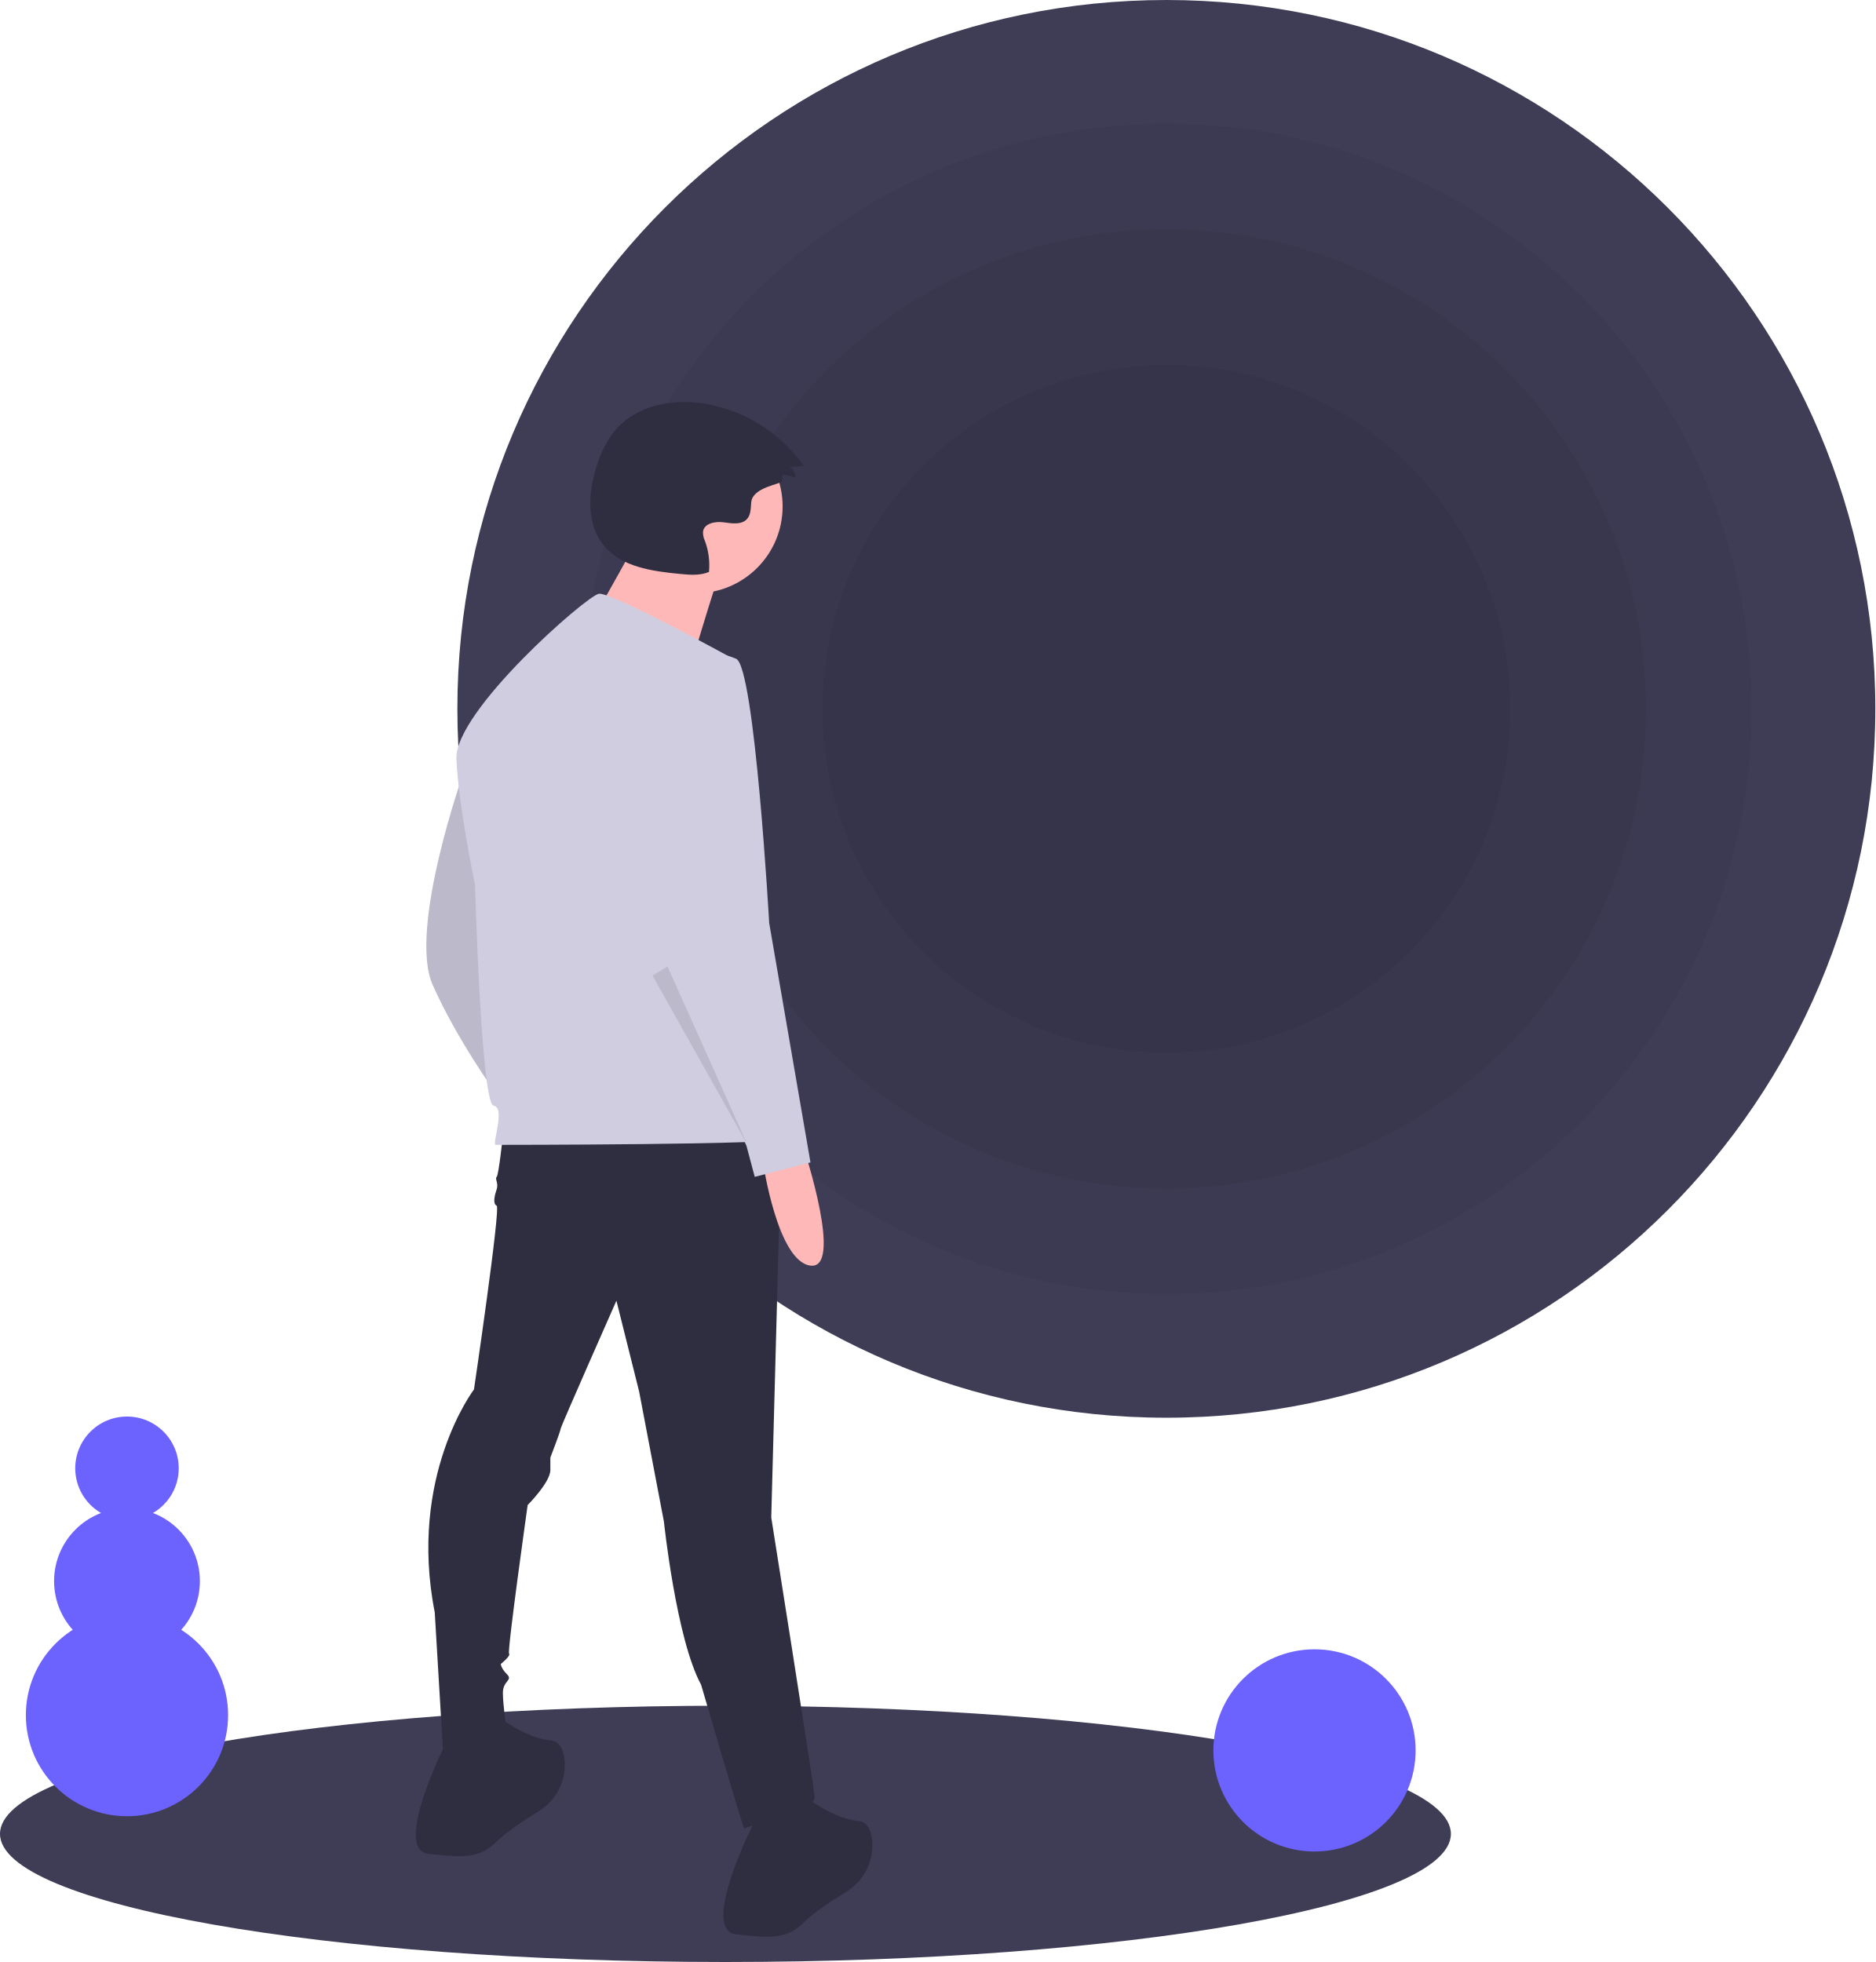
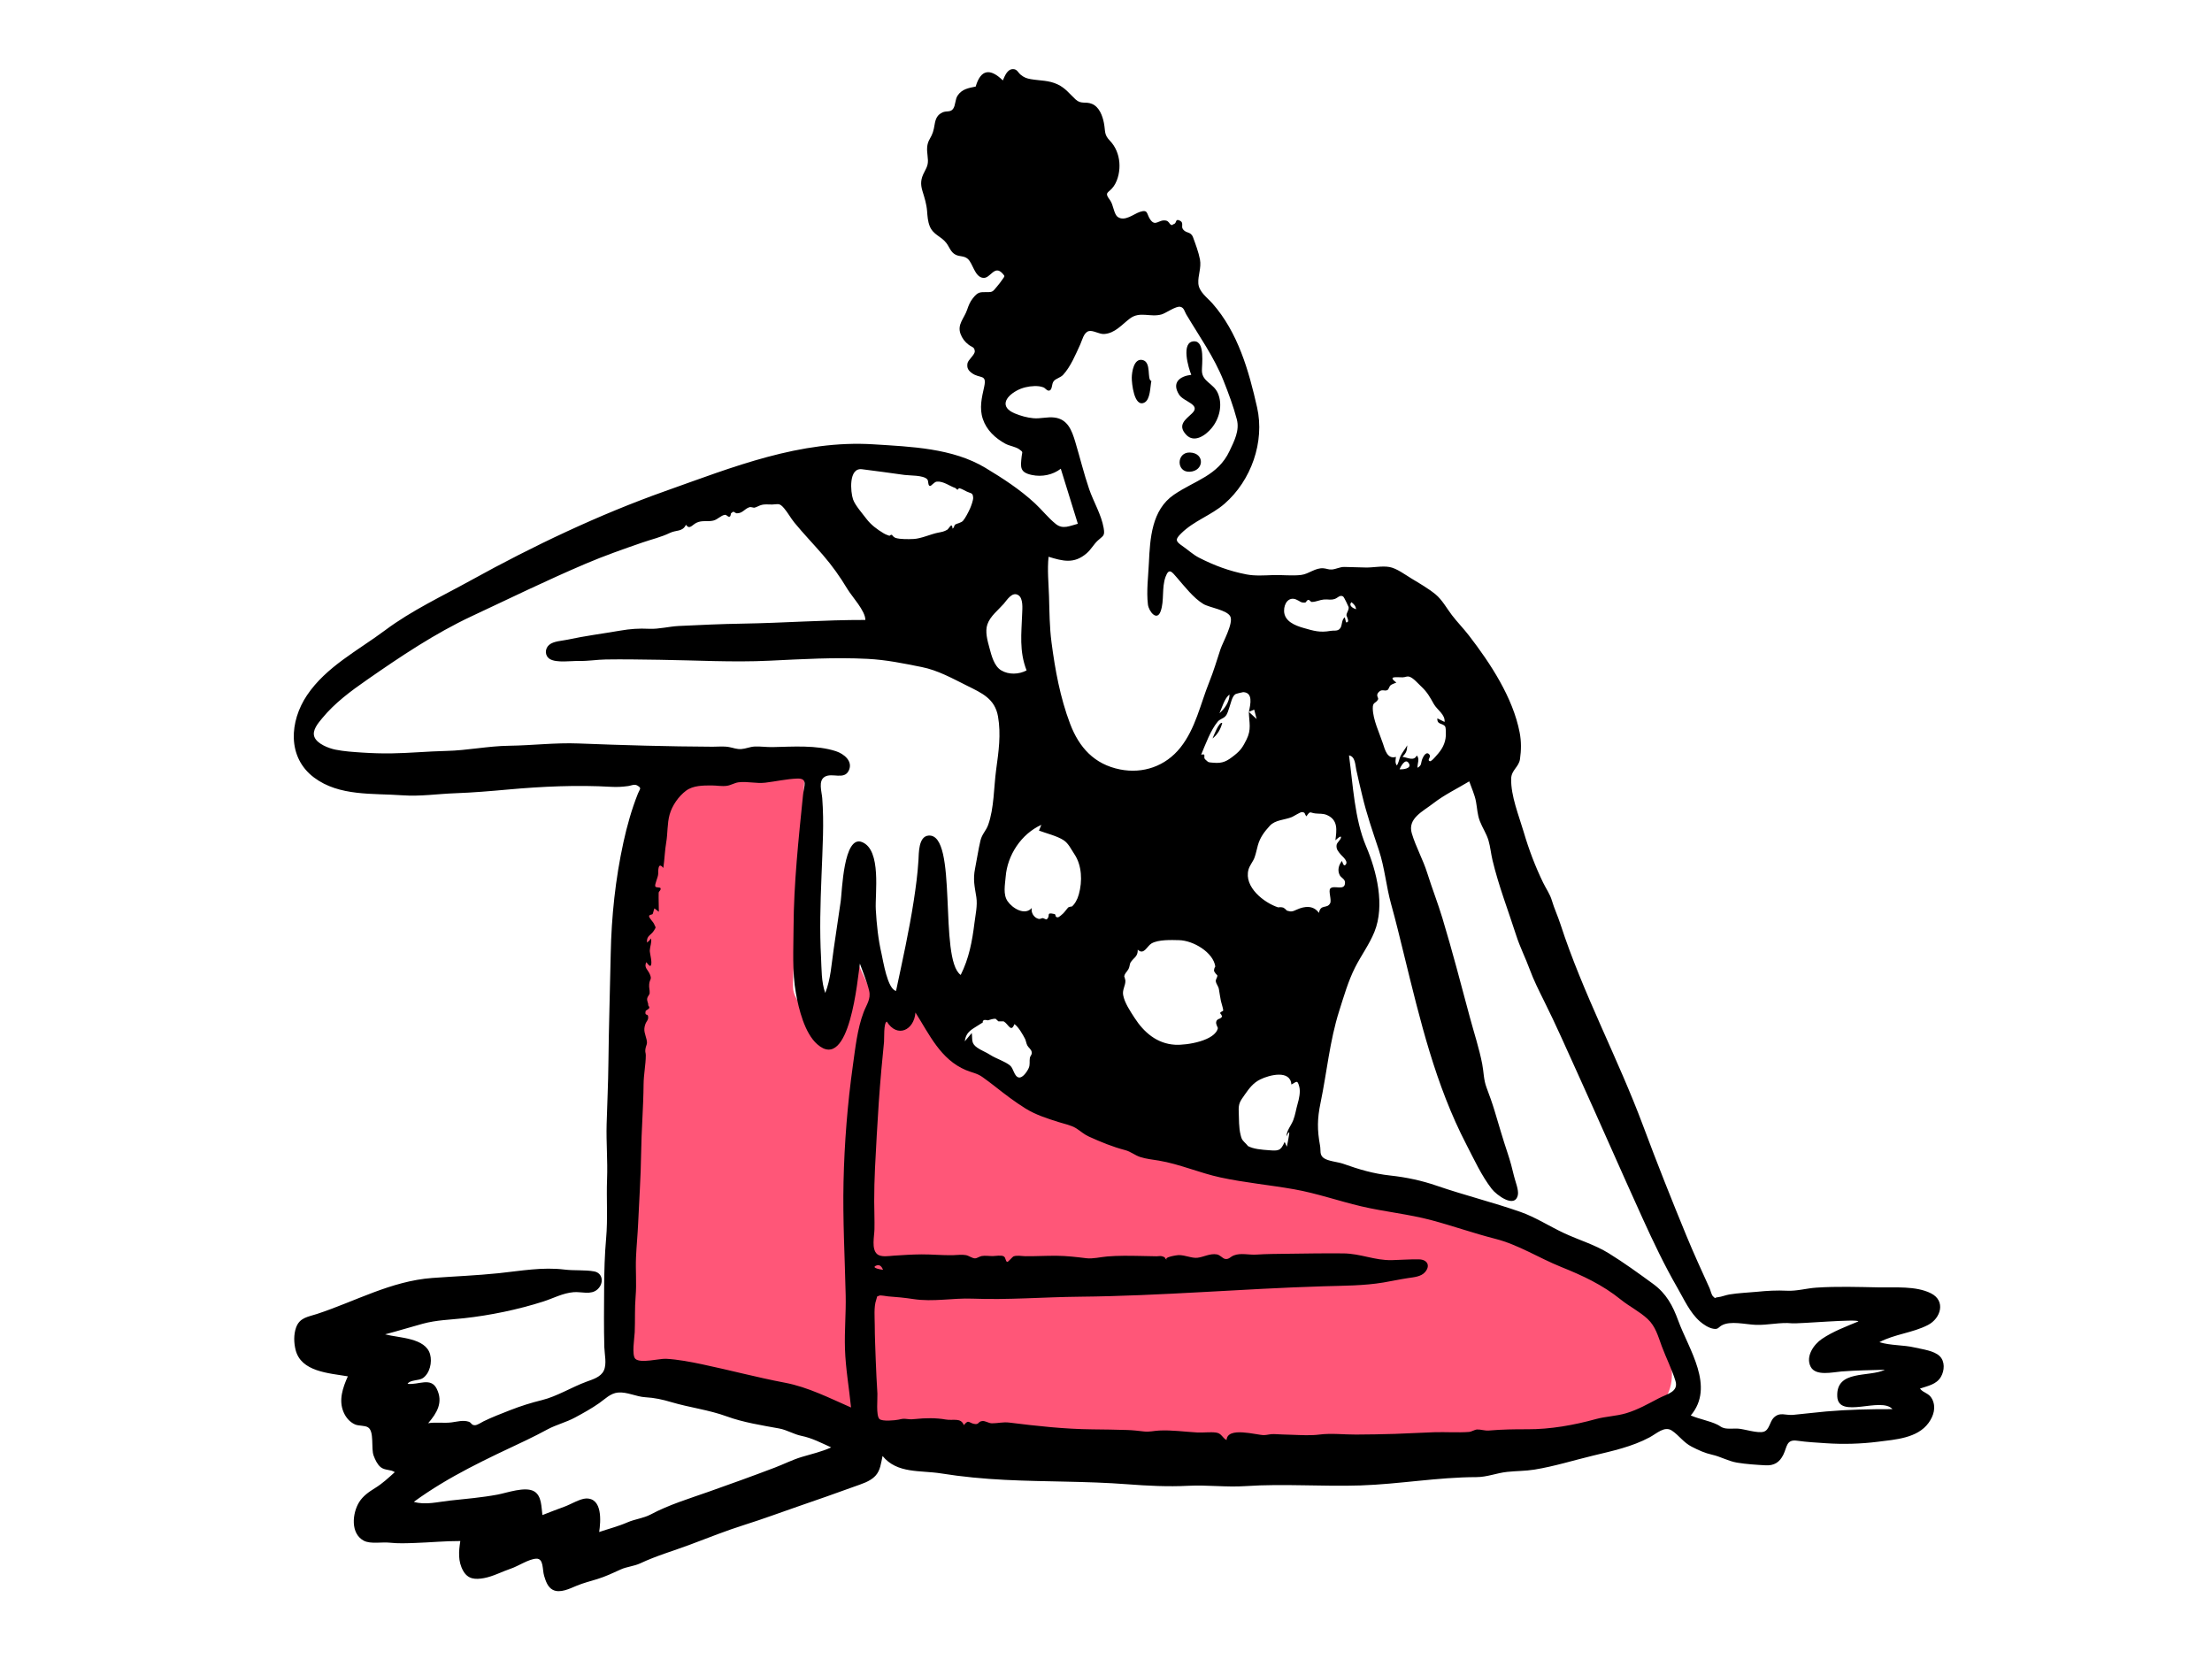
- <svg xmlns="http://www.w3.org/2000/svg" data-name="Layer 1" width="797.5" height="834.5" viewBox="0 0 797.5 834.5">
-   <ellipse cx="308.5" cy="780" rx="308.5" ry="54.5" fill="#3f3d56" />
-   <circle cx="496" cy="301.5" r="301.5" fill="#3f3d56" />
-   <circle cx="496" cy="301.5" r="248.898" opacity="0.05" />
-   <circle cx="496" cy="301.5" r="203.994" opacity="0.05" />
-   <circle cx="496" cy="301.5" r="146.26" opacity="0.05" />
-   <path d="M398.42,361.232s-23.704,66.722-13.169,90.426,27.216,46.53,27.216,46.53S406.322,365.622,398.42,361.232Z" transform="translate(-201.25 -32.75)" fill="#d0cde1" />
-   <path d="M398.42,361.232s-23.704,66.722-13.169,90.426,27.216,46.53,27.216,46.53S406.322,365.622,398.42,361.232Z" transform="translate(-201.25 -32.75)" opacity="0.1" />
-   <path d="M415.101,515.747s-1.756,16.681-2.634,17.558.878,2.634,0,5.268-1.756,6.145,0,7.023-9.657,78.135-9.657,78.135-28.094,36.873-16.681,94.816l3.512,58.821s27.216,1.756,27.216-7.901c0,0-1.756-11.413-1.756-16.681s4.39-5.268,1.756-7.901-2.634-4.39-2.634-4.39,4.39-3.512,3.512-4.39,7.901-63.211,7.901-63.211,9.657-9.657,9.657-14.925v-5.268s4.39-11.413,4.39-12.291,23.704-54.431,23.704-54.431l9.657,38.629,10.535,55.309s5.268,50.042,15.803,69.356c0,0,18.436,63.211,18.436,61.455s30.727-6.145,29.849-14.047-18.436-118.52-18.436-118.52L533.621,513.991Z" transform="translate(-201.25 -32.75)" fill="#2f2e41" />
-   <path d="M391.397,772.978s-23.704,46.53-7.901,48.286,21.948,1.756,28.971-5.268c3.84-3.84,11.615-8.991,17.876-12.873a23.117,23.117,0,0,0,10.969-21.982c-.463-4.295-2.068-7.834-6.019-8.164-10.535-.878-22.826-10.535-22.826-10.535Z" transform="translate(-201.25 -32.75)" fill="#2f2e41" />
-   <path d="M522.208,807.217s-23.704,46.53-7.901,48.286,21.948,1.756,28.971-5.268c3.84-3.84,11.615-8.991,17.876-12.873a23.117,23.117,0,0,0,10.969-21.982c-.463-4.295-2.068-7.834-6.019-8.164-10.535-.878-22.826-10.535-22.826-10.535Z" transform="translate(-201.25 -32.75)" fill="#2f2e41" />
-   <circle cx="295.905" cy="215.433" r="36.905" fill="#ffb8b8" />
-   <path d="M473.43,260.308S447.07,308.812,444.961,308.812,492.41,324.628,492.41,324.628s13.707-46.394,15.816-50.612Z" transform="translate(-201.25 -32.75)" fill="#ffb8b8" />
-   <path d="M513.867,313.385s-52.675-28.971-57.943-28.094-61.455,50.042-60.577,70.234,7.901,53.553,7.901,53.553,2.634,93.06,7.901,93.938-.878,16.681.878,16.681,122.909,0,123.787-2.634S513.867,313.385,513.867,313.385Z" transform="translate(-201.25 -32.75)" fill="#d0cde1" />
-   <path d="M543.278,521.892s16.681,50.92,2.634,49.164-20.192-43.896-20.192-43.896Z" transform="translate(-201.25 -32.75)" fill="#ffb8b8" />
-   <path d="M498.504,310.313s-32.483,7.023-27.216,50.92,14.925,87.792,14.925,87.792l32.483,71.112,3.512,13.169,23.704-6.145L528.353,425.321s-6.145-108.863-14.047-112.374A34,34,0,0,0,498.504,310.313Z" transform="translate(-201.25 -32.75)" fill="#d0cde1" />
-   <polygon points="277.5 414.958 317.885 486.947 283.86 411.09 277.5 414.958" opacity="0.1" />
-   <path d="M533.896,237.316l.122-2.82,5.61,1.396a6.27,6.27,0,0,0-2.514-4.615l5.976-.334a64.477,64.477,0,0,0-43.124-26.651c-12.926-1.873-27.318.838-36.182,10.43-4.299,4.653-7.001,10.57-8.922,16.607-3.539,11.118-4.26,24.372,3.12,33.409,7.501,9.185,20.602,10.984,32.406,12.121,4.153.4,8.506.772,12.355-.839a29.721,29.721,0,0,0-1.654-13.037,8.687,8.687,0,0,1-.879-4.152c.525-3.512,5.209-4.396,8.728-3.922s7.75,1.2,10.062-1.494c1.593-1.856,1.499-4.559,1.71-6.996C521.282,239.785,533.836,238.707,533.896,237.316Z" transform="translate(-201.25 -32.75)" fill="#2f2e41" />
-   <circle cx="559" cy="744.5" r="43" fill="#6c63ff" />
-   <circle cx="54" cy="729.5" r="43" fill="#6c63ff" />
-   <circle cx="54" cy="672.5" r="31" fill="#6c63ff" />
-   <circle cx="54" cy="624.5" r="22" fill="#6c63ff" />
+ <svg xmlns="http://www.w3.org/2000/svg" width="1024px" height="768px" viewBox="0 0 1024 768" version="1.1">
+   <g id="Character/sitting" stroke="none" stroke-width="1" fill="none" fill-rule="evenodd">
+     <path d="M281.53,633.818 C281.649,593.193 282.43,552.554 283.801,511.952 C284.819,481.861 286.123,451.747 288.646,421.738 C289.645,409.851 290.807,397.952 292.636,386.159 C293.769,378.858 294.81,370.902 297.891,364.103 C298.9,361.878 299.874,360.432 302.02,359.293 C309.956,355.082 320.829,354.462 329.578,353.574 C343.922,352.116 358.441,351.697 372.855,351.993 C372.01,367.498 371.166,383.002 370.322,398.505 C369.672,410.445 369.021,422.387 368.371,434.327 C367.961,441.863 366.971,449.615 367.127,457.163 C367.254,463.313 374.486,469.199 378.162,474 C382.671,460.207 387.18,446.414 391.69,432.622 C394.074,438.777 396.622,444.88 399.394,450.87 C401.223,454.822 403.085,458.889 405.51,462.521 C407.726,465.839 408.375,466.307 412.226,465.74 C416.862,465.06 420.382,463.685 423.122,467.13 C425.551,470.185 427.813,473.301 430.449,476.202 C459.556,508.214 504.41,528.096 545.971,537.09 C570.45,542.385 595.144,546.687 619.613,552.087 C656.973,560.333 695.347,568.465 731.03,582.559 C736.622,584.769 742.275,587.141 747.377,590.356 C753.003,593.899 757.021,599.26 760.914,604.567 C770.426,617.538 781.577,638.811 766.906,652.347 C755.659,662.726 738.086,663.768 723.475,664.936 C708.372,666.144 693.216,666.732 678.075,667.225 C636.835,668.564 595.556,668.855 554.297,668.894 C516.6,668.923 478.897,668.71 441.207,667.989 C424.108,667.662 407.631,668.058 391.086,663.67 C357.224,654.692 323.459,645.343 289.68,636.059 C286.964,635.313 284.247,634.567 281.53,633.818" id="Accent" fill="#FF5678" />
+     <g id="Ink" transform="translate(135.9999, 31.99952)" fill="#000000">
+       <path d="M489.631,246.773 C488.049,248.417 490.613,249.683 491.767,250.042 C491.581,248.456 490.816,247.739 489.631,246.773 L489.631,246.773 Z M272.801,555.823 C272.191,554.385 271.281,553.202 269.618,553.881 C266.868,555.002 272.431,555.808 272.801,555.823 L272.801,555.823 Z M511.891,324.111 C513.028,324.252 517.677,323.961 516.24,321.431 C514.574,318.499 512.284,323.203 511.891,324.111 L511.891,324.111 Z M428.524,298.172 C430.968,296.077 433.158,292.874 433.184,289.546 C430.88,291.075 429.649,295.807 428.524,298.172 L428.524,298.172 Z M487.131,256.108 C489.167,256.211 487.304,253.345 487.324,252.774 C487.366,251.549 488.512,250.497 488.326,249.044 C488.319,248.985 486.267,244.391 485.726,244.099 C484.203,243.279 483.318,244.782 481.951,245.247 C479.927,245.936 478.939,245.328 476.766,245.54 C474.851,245.727 473.238,246.659 471.236,246.658 C470.761,246.658 470.235,245.65 469.689,245.706 C468.838,245.793 468.757,246.878 468.155,246.932 C466.04,247.12 465.917,246.28 463.944,245.491 C460.665,244.179 458.364,247.231 458.438,250.838 C458.535,255.616 463.519,257.569 467.338,258.667 C472.263,260.082 474.999,260.935 480.003,260.044 C481.45,259.785 482.92,260.246 484.062,259.248 C485.597,257.906 484.783,255.075 486.535,253.767 C486.734,254.547 486.932,255.328 487.131,256.108 L487.131,256.108 Z M313.862,446.209 C314.271,449.331 313.413,450.939 316.442,453.031 C318.23,454.267 320.478,455.08 322.372,456.318 C325.115,458.111 329.226,459.263 331.659,461.325 C333.204,462.634 333.479,466.34 335.621,466.789 C337.444,467.17 339.617,463.876 340.242,462.393 C340.934,460.75 340.472,459.397 340.753,457.756 C340.942,456.655 341.766,456.426 341.621,455.132 C341.47,453.775 340.154,453.058 339.582,451.981 C339.07,451.016 338.915,449.647 338.514,448.885 C337.567,447.092 335.466,443.283 333.593,442.096 C332.015,446.238 330.819,442.041 328.631,440.825 C327.815,440.803 326.998,440.795 326.182,440.804 C325.759,440.401 325.328,440.006 324.891,439.62 C323.882,439.526 322.22,440.065 321.31,440.346 C320.81,440.232 320.303,440.165 319.789,440.146 C319.107,440.345 318.836,440.725 318.98,441.285 C319.277,441.149 317.629,442.149 317.472,442.256 C314.219,444.466 311.235,445.348 310.632,450.049 C311.709,448.77 312.786,447.489 313.862,446.209 L313.862,446.209 Z M339.232,278.355 C335.754,269.341 336.858,261.399 337.194,251.964 C337.273,249.749 337.745,244.997 335.43,243.527 C332.541,241.694 330.137,245.84 328.628,247.556 C326.038,250.501 322.423,253.205 321.096,257.027 C319.924,260.399 321.133,264.536 322.027,267.877 C322.991,271.477 324.183,276.317 327.46,278.311 C330.96,280.44 335.705,280.231 339.232,278.355 L339.232,278.355 Z M461.836,470.061 C461.335,463.152 451.726,465.573 447.405,467.703 C444.174,469.296 442.366,471.725 440.331,474.613 C438.021,477.892 437.264,478.808 437.448,482.706 C437.617,486.262 437.419,489.839 438.31,493.377 C438.762,495.173 438.863,495.49 440.055,496.727 C440.052,496.724 442.119,498.783 441.544,498.454 C444.21,499.976 448.186,500.231 451.318,500.467 C455.795,500.803 456.872,500.864 458.689,496.609 C459.038,497.35 459.388,498.09 459.736,498.831 C459.848,498.307 461.092,492.092 460.805,492.153 C460.303,492.261 459.764,493.707 459.518,494.075 C459.674,491.212 461.712,489.072 462.699,486.519 C463.608,484.172 463.981,481.514 464.682,479.086 C465.36,476.736 466.119,473.467 465.463,471.028 C464.591,467.789 464.316,468.711 461.836,470.061 L461.836,470.061 Z M519.85,317.765 C521.411,319.236 520.02,321.615 520.223,323.437 C522.345,322.136 521.609,321.439 522.431,319.322 C522.96,317.959 524.52,315.351 525.882,317.585 C526.455,318.524 524.561,319.814 525.843,320.366 C526.597,320.69 528.603,318.166 528.97,317.769 C531.499,315.031 533.117,312.232 533.326,308.498 C533.384,307.476 533.369,304.926 533.006,304.339 C531.955,302.645 529.159,303.647 529.399,300.55 C530.512,301.104 531.625,301.657 532.738,302.211 C533.084,298.728 529.325,296.667 527.754,293.903 C525.964,290.754 524.802,288.463 521.886,285.754 C520.54,284.503 518.35,281.926 516.602,281.324 C515.243,280.856 514.692,281.547 513.321,281.56 C510.455,281.587 506.147,280.812 510.414,283.992 C509.547,284.399 508.408,284.652 507.669,285.293 C507.121,285.768 506.916,287.125 506.274,287.45 C504.888,288.15 503.851,286.784 502.286,288.339 C500.639,289.978 502.325,291.011 501.958,291.733 C500.903,293.81 499.451,292.777 499.498,295.943 C499.575,301.163 502.581,307.342 504.199,312.22 C505.15,315.087 506.213,319.57 510.224,318.395 C510.072,319.775 509.723,321.113 510.619,322.344 C511.456,321.359 511.756,319.197 512.32,318.04 C513.152,316.336 514.506,314.69 515.462,313.033 C515.322,315.652 515.038,316.38 513.258,318.363 C515.6,318.65 518.485,320.527 519.85,317.765 L519.85,317.765 Z M348.491,393.627 C350.639,392 347.818,390.185 352.056,391.108 C353.137,391.344 352.051,392.608 353.683,392.654 C354.299,392.671 355.81,391.155 356.237,390.799 C356.628,390.473 358.384,388.106 358.666,387.953 C358.194,388.207 360.798,387.198 359.985,387.853 C361.536,386.604 362.717,384.55 363.414,382.053 C365.124,375.932 364.88,368.618 361.335,363.36 C359.849,361.156 358.663,358.466 356.424,356.987 C353.387,354.981 348.367,353.788 344.975,352.514 L346.073,349.843 C336.761,354.052 330.339,363.877 329.555,373.859 C329.273,377.45 328.25,382.01 330.437,385.193 C332.719,388.516 338.474,392.009 341.652,388.318 C341.169,390.375 342.586,392.835 344.76,393.363 C345.582,393.563 346.358,392.966 346.722,393.019 C347.185,393.085 348.162,393.693 348.491,393.627 L348.491,393.627 Z M263.011,185.217 C256.754,184.472 257.724,195.774 258.898,199.168 C259.844,201.906 263.235,205.716 265.029,208.101 C267.167,210.942 270.019,213.063 273.052,214.876 C274.092,215.497 274.853,215.696 275.75,216.043 C276.069,215.726 276.45,215.561 276.895,215.547 C277.286,216.199 277.84,216.687 278.556,217.01 C280.831,217.718 284.596,217.61 286.857,217.515 C290.501,217.361 294.756,215.264 298.381,214.565 C300.075,214.238 301.018,214.106 302.516,213.226 C303.271,212.783 304.749,209.368 304.96,212.722 C305.894,212.147 305.599,211.201 306.282,210.78 C306.934,210.378 309.019,209.991 309.796,209.106 C310.88,207.872 312.321,205.057 313.075,203.371 C313.56,202.289 314.588,199.501 314.507,198.375 C314.335,195.99 313.566,196.539 311.528,195.551 C310.166,194.891 309.382,194.338 308.021,193.973 C307.863,193.931 307.485,194.744 307.218,194.674 C306.751,194.553 306.563,194.015 306.236,193.91 C303.75,193.104 300.816,190.715 297.742,190.946 C296.415,191.046 295.172,193.068 294.49,192.965 C293.442,192.806 293.965,190.654 293.234,189.874 C291.369,187.888 285.147,188.209 282.731,187.865 C276.164,186.929 269.59,186.056 263.011,185.217 L263.011,185.217 Z M482.19,357.004 C482.789,352.315 483.527,347.658 478.385,345.35 C476.455,344.484 474.849,344.797 472.87,344.562 C470.299,344.256 470.673,343.149 468.765,345.908 C467.71,344.553 468.411,344.113 466.684,343.952 C465.971,343.886 462.86,345.91 462.051,346.241 C458.676,347.622 454.378,347.494 451.832,350.279 C449.358,352.986 447.357,355.588 446.314,359.281 C445.788,361.141 445.442,363.068 444.792,364.894 C444.089,366.869 442.508,368.571 441.967,370.546 C439.764,378.586 449.129,385.924 455.707,388.057 C456.554,387.883 457.385,387.938 458.2,388.22 C458.774,388.599 459.288,389.046 459.744,389.561 C461.814,390.21 462.306,389.996 464.412,389.046 C467.884,387.481 471.94,386.948 474.568,390.61 C475.379,386.348 478.338,388.884 479.761,386.139 C480.547,384.625 478.83,380.431 479.825,379.34 C481.514,377.487 486.782,380.782 486.646,376.454 C486.596,374.877 484.804,374.355 484.183,373.109 C483.068,370.872 483.687,368.504 485.237,366.538 C485.382,366.877 485.943,369.106 486.686,368.516 C488.656,366.949 485.417,364.481 484.71,363.626 C483.545,362.217 482.485,361.141 482.745,359.174 C482.906,357.954 484.863,356.685 484.793,355.499 C484.739,354.596 482.321,356.899 482.19,357.004 L482.19,357.004 Z M390.691,407.629 C390.824,410.916 388.724,411.345 387.341,413.606 C386.965,414.222 386.94,415.697 386.414,416.6 C385.432,418.293 384.749,418.398 384.434,420.047 C384.469,419.863 384.96,421.681 384.972,421.888 C385.107,424.208 383.494,426.063 383.938,428.614 C384.561,432.203 387.288,436.2 389.211,439.185 C393.558,445.933 399.635,451.164 407.96,451.641 C413.52,451.96 426.601,449.737 427.793,443.924 C427.479,443.25 427.213,442.556 426.996,441.842 C426.868,440.809 427.251,440.104 428.145,439.727 C428.831,439.546 429.368,439.165 429.755,438.582 C429.567,437.991 429.257,437.471 428.827,437.023 C428.981,436.245 430.292,436.207 430.271,435.705 C430.232,434.771 429.41,432.43 429.19,431.365 C428.808,429.525 428.599,427.773 428.264,425.921 C427.992,424.423 427.073,423.683 426.837,422.309 C426.675,421.372 427.627,420.522 427.546,419.528 C426.92,418.967 426.411,418.313 426.021,417.566 C425.977,416.79 426.168,416.07 426.594,415.407 C425.66,408.87 416.41,403.379 409.83,403.229 C406.295,403.148 400.259,402.894 397.08,404.741 C394.955,405.975 393.53,410.352 390.691,407.629 L390.691,407.629 Z M248.782,638.044 C244.135,635.949 239.973,633.717 234.996,632.7 C231.404,631.965 228.32,629.947 224.71,629.289 C216.713,627.831 208.076,626.486 200.406,623.682 C192.182,620.674 183.226,619.597 174.797,617.097 C170.647,615.866 167.025,615.059 162.733,614.821 C158.551,614.59 154.252,612.258 150.072,612.652 C146.578,612.982 144.086,615.666 141.352,617.579 C137.807,620.06 133.941,622.199 130.131,624.248 C126.088,626.423 121.584,627.513 117.594,629.634 C114.281,631.394 111.027,633.112 107.611,634.726 C89.462,643.302 71.937,651.313 55.57,663.245 C60.848,664.851 66.852,663.25 72.097,662.684 C79.552,661.878 86.98,661.273 94.361,659.892 C98.68,659.085 107.11,656.004 111.234,658.372 C114.858,660.452 114.58,665.792 115.1,669.364 C118.521,668.044 121.927,666.69 125.378,665.45 C128.092,664.475 132.496,661.794 135.262,661.7 C142.967,661.439 142.125,672.252 141.375,677.214 C145.877,675.685 150.158,674.618 154.522,672.724 C158.02,671.205 161.883,670.87 165.281,669.059 C173.724,664.559 183.092,661.739 192.132,658.545 C202.331,654.94 212.508,651.268 222.62,647.422 C226.776,645.841 230.875,643.754 235.127,642.472 C239.705,641.091 244.392,640.053 248.782,638.044 L248.782,638.044 Z M349.413,225.744 C348.767,231.826 349.433,237.959 349.619,244.048 C349.837,251.178 349.846,258.232 350.769,265.32 C352.435,278.107 354.78,290.897 359.358,302.996 C363.526,314.016 370.56,321.808 382.472,324.19 C393.174,326.329 403.604,322.66 410.415,314.109 C417.48,305.242 419.65,294.043 423.787,283.766 C425.81,278.741 427.308,273.688 428.995,268.546 C430.007,265.466 435.023,256.624 433.588,253.46 C432.187,250.371 423.92,249.315 421.058,247.598 C416.511,244.869 412.306,239.398 408.836,235.4 C406.511,232.721 405.153,230.74 403.585,234.99 C401.7,240.097 403.066,245.997 401.307,250.951 C399.576,255.822 395.798,251.017 395.41,247.842 C394.666,241.746 395.561,234.821 395.849,228.694 C396.386,217.276 397.135,204.07 407.431,197.03 C417.189,190.358 427.78,188.282 433.198,176.763 C435.37,172.145 437.923,167.307 436.566,162.14 C434.998,156.177 432.677,149.941 430.394,144.21 C426.008,133.204 419.139,123.621 413.134,113.516 C412.323,112.153 412.153,110.406 410.381,110.021 C408.377,109.585 403.699,112.994 401.756,113.544 C396.465,115.04 391.737,111.936 387.069,115.449 C383.323,118.269 380.147,122.327 375.093,122.622 C372.917,122.749 369.964,120.806 368.089,121.27 C365.7,121.861 365.009,125.426 364.088,127.429 C361.973,132.025 359.613,137.784 356.125,141.541 C354.941,142.816 352.849,143.21 351.838,144.397 C350.661,145.776 351.315,148.576 349.629,148.827 C348.652,148.972 347.872,147.647 347.05,147.331 C345.653,146.793 344.283,146.69 342.788,146.734 C340.022,146.815 337.152,147.483 334.721,148.807 C329.068,151.885 326.979,156.566 333.773,159.381 C336.496,160.51 339.453,161.35 342.399,161.612 C345.632,161.899 348.903,160.89 352.1,161.284 C358.265,162.043 360.161,167.199 361.757,172.497 C363.951,179.785 365.724,187.164 368.188,194.376 C370.201,200.268 373.858,206.257 374.914,212.412 C375.563,216.193 374.713,215.911 372.189,218.249 C370.266,220.029 369.11,222.366 367.027,224.152 C361.219,229.131 356.158,227.804 349.413,225.744 L349.413,225.744 Z M724.289,579.727 C724.112,578.428 696.583,580.912 693.455,580.59 C688.111,580.04 682.422,581.503 676.897,581.316 C672.013,581.15 664.968,579.253 660.936,581.624 C659.441,582.503 659.404,583.541 657.044,583.093 C654.851,582.677 652.541,581.127 650.899,579.69 C646.33,575.692 643.538,569.402 640.55,564.217 C634.569,553.841 629.447,543.09 624.483,532.178 C614.258,509.703 604.42,487.1 594.206,464.62 C589.154,453.501 584.283,442.362 578.834,431.449 C576.509,426.791 573.956,421.682 572.166,416.803 C570.215,411.482 567.65,406.487 565.901,401.032 C562.194,389.479 557.764,378.098 554.926,366.217 C554.207,363.209 553.94,360.059 553.074,357.094 C552.15,353.927 550.263,351.219 549.08,348.153 C547.874,345.029 547.871,342.241 547.271,339.048 C546.672,335.866 545.21,332.764 544.157,329.716 C538.736,332.985 532.563,335.96 527.574,339.845 C522.667,343.668 515.507,346.87 517.561,353.781 C519.429,360.067 522.737,365.847 524.705,372.125 C526.913,379.168 529.625,386.053 531.756,393.112 C536.329,408.267 540.332,423.6 544.427,438.891 C546.351,446.075 548.755,453.273 550.165,460.58 C550.899,464.381 550.779,467.78 552.161,471.462 C553.511,475.061 554.791,478.582 555.9,482.267 C557.874,488.826 559.758,495.399 561.942,501.89 C563.124,505.403 564.069,508.955 564.909,512.564 C565.418,514.745 567.149,518.94 566.662,521.198 C565.264,527.7 556.664,521.075 554.606,518.421 C549.831,512.265 546.406,504.734 542.83,497.841 C528.472,470.163 521.412,440.31 514.009,410.18 C512.063,402.259 510.184,394.409 507.997,386.57 C505.705,378.356 505.038,369.768 502.333,361.6 C499.538,353.161 496.687,345.028 494.634,336.345 C493.685,332.325 492.681,328.307 491.838,324.264 C491.388,322.105 491.369,318.134 488.494,317.704 C490.345,331.252 491.029,347.124 496.428,359.83 C501.322,371.354 505.212,387.143 500.264,399.378 C497.885,405.262 494.121,410.287 491.291,415.892 C488.126,422.159 486.064,429.354 483.943,436.032 C479.551,449.86 478.255,464.403 475.316,478.548 C473.775,485.962 473.745,491.033 475.082,498.328 C475.512,500.677 474.753,502.544 476.731,504.05 C478.721,505.565 483.323,505.871 485.782,506.74 C493.247,509.379 499.665,511.315 507.57,512.18 C515.037,512.998 522.049,514.481 529.161,516.927 C541.977,521.334 555.304,524.628 567.897,529.046 C574.785,531.463 581.428,535.769 588.05,538.857 C594.938,542.07 602.245,544.169 608.738,548.179 C615.733,552.497 622.65,557.512 629.278,562.353 C635.418,566.837 638.361,572.411 640.917,579.389 C645.776,592.655 658.027,609.871 646.711,623.257 C650.678,624.981 655.218,625.666 659.019,627.509 C660.331,628.146 660.722,628.767 662.214,629.133 C664.165,629.612 666.676,629.229 668.674,629.359 C671.564,629.547 677.654,631.626 680.472,630.786 C683.106,630 683.221,626.179 685.113,624.293 C687.919,621.497 690.612,623.3 694.045,622.989 C699.13,622.528 704.196,621.861 709.284,621.417 C719.55,620.522 729.787,620.311 740.087,620.335 C734.725,614.384 715.006,625.215 714.522,614.435 C713.961,601.961 729.186,605.703 736.587,602.105 C729.86,602.303 723.133,602.368 716.419,602.901 C712.345,603.225 704.512,605.175 702.208,600.698 C699.732,595.884 703.716,590.316 707.447,587.802 C712.61,584.324 718.577,582.106 724.289,579.727 L724.289,579.727 Z M163.213,413.402 C161.979,415.862 163.89,416.853 164.756,418.836 C165.952,421.576 164.771,421.031 164.531,423.609 C164.37,425.338 164.842,426.154 164.744,427.773 C164.703,428.462 163.723,429.377 163.608,430.161 C163.401,431.568 164.162,432.216 164.079,433.238 C164.038,433.745 164.694,433.835 164.56,434.57 C164.444,435.211 162.968,435.662 162.881,436.065 C162.381,438.402 163.782,437.232 163.996,438.34 C164.354,440.189 163.314,440.506 162.722,442.207 C161.701,445.14 162.688,446.507 163.319,449.257 C163.853,451.576 163.06,451.592 162.759,453.807 C162.576,455.15 162.964,455.314 162.958,456.563 C162.94,460.877 161.975,465.363 161.935,469.934 C161.84,480.752 160.924,491.413 160.787,502.205 C160.652,512.809 159.88,523.545 159.416,534.282 C159.19,539.517 158.659,544.734 158.43,549.97 C158.163,556.05 158.758,562.101 158.246,568.157 C157.781,573.662 158.06,579.185 157.832,584.705 C157.725,587.324 156.377,595.249 158.097,597.01 C160.331,599.296 169.383,596.862 172.311,597.023 C177.815,597.324 183.618,598.432 189.011,599.568 C201.792,602.26 214.602,605.688 227.388,608.103 C238.049,610.116 248.051,615.237 257.974,619.571 C257.065,610.455 255.46,601.562 255.163,592.374 C254.897,584.116 255.675,575.901 255.492,567.653 C255.101,550.055 254.104,532.652 254.497,515.057 C254.898,497.165 256.34,478.896 258.831,461.174 C259.976,453.031 260.869,444.356 263.782,436.619 C265.102,433.114 267.251,430.544 266.359,426.688 C265.392,422.512 263.482,418.146 262.07,414.096 C261.032,420.692 257.374,464.645 242.346,451.432 C236.478,446.273 233.761,435.096 232.449,427.772 C230.677,417.871 231.313,407.465 231.359,397.446 C231.451,377.033 233.696,356.208 235.755,335.907 C236.166,331.852 238.214,328.226 233.012,328.42 C228.135,328.603 223.123,329.758 218.273,330.327 C214.075,330.819 209.86,329.621 205.86,330.157 C204.026,330.403 202.404,331.489 200.552,331.764 C198.215,332.111 195.773,331.603 193.42,331.606 C189.455,331.611 184.858,331.59 181.567,334.057 C178.11,336.648 175.146,340.936 173.985,345.082 C172.825,349.229 173.135,353.896 172.401,358.038 C171.782,361.529 171.65,365.837 171.071,369.802 C168.562,366.658 168.723,371.196 168.696,372.537 C168.665,374.157 166.922,377.435 167.371,378.385 C167.661,378.998 169.609,378.674 169.774,379.154 C170.113,380.144 168.94,380.562 168.919,381.302 C168.836,384.186 169.001,387.167 168.994,390.075 C168.314,389.555 167.632,389.035 166.951,388.514 C166.593,389.292 166.48,390.306 166.139,391.093 C165.985,391.451 164.547,391.352 164.479,392.056 C164.39,392.975 166.402,394.745 166.79,395.749 C167.485,397.543 167.928,396.835 166.75,398.769 C165.394,400.996 163.174,401.12 163.529,404.357 C164.247,403.807 164.873,403.167 165.409,402.438 C165.745,404.37 164.905,406.073 164.803,407.997 C164.736,409.255 166.267,414.276 165.113,415.116 C164.628,415.47 163.331,413.538 163.213,413.402 L163.213,413.402 Z M264.607,254.994 C264.616,250.756 258.429,244.238 256.301,240.691 C252.907,235.032 249.257,229.909 244.942,224.908 C240.607,219.884 235.979,215.095 231.775,209.961 C230.035,207.838 228.744,205.358 226.97,203.279 C224.753,200.683 224.285,201.481 221.539,201.55 C219.451,201.603 218.089,201.248 216.159,201.868 C215.134,202.197 214.47,202.686 213.369,202.989 C212.68,203.18 211.771,202.511 210.846,202.834 C208.558,203.631 207.78,205.671 205.019,205.629 C204.688,205.624 203.628,204.839 203.475,204.883 C203.288,204.937 202.43,205.592 202.46,205.585 C202.276,205.627 202.329,206.926 201.839,207.151 C201.001,207.537 200.407,206.243 199.644,206.327 C197.716,206.539 196.282,208.529 194.149,209.011 C191.409,209.63 189.039,208.727 186.422,210.002 C184.331,211.02 183.274,213.336 181.535,210.942 C179.96,214.286 177.061,213.273 174.165,214.682 C170.127,216.647 165.75,217.643 161.45,219.127 C152.603,222.18 143.694,225.308 135.07,228.983 C117.181,236.607 99.857,245.061 82.368,253.257 C65.264,261.273 49.444,271.902 34.051,282.602 C26.504,287.847 19.001,293.357 13.114,300.54 C11.33,302.716 8.351,306.096 9.553,309.158 C10.825,312.396 16.201,314.406 19.241,315.027 C23.227,315.843 27.609,316.116 31.667,316.387 C36.048,316.681 40.754,316.826 45.09,316.767 C53.636,316.649 62.018,315.816 70.604,315.627 C80.371,315.411 89.946,313.351 99.693,313.229 C110.408,313.095 121.001,311.752 131.732,312.171 C152.416,312.981 173.082,313.578 193.827,313.678 C196.408,313.69 198.939,313.379 201.474,313.829 C203.531,314.193 205.017,314.913 207.223,314.755 C209.278,314.608 211.183,313.709 213.277,313.6 C216.027,313.457 218.844,313.91 221.608,313.853 C230.94,313.662 242.008,312.814 251.004,315.765 C254.577,316.938 259.069,320.353 256.891,324.779 C254.737,329.155 249.235,325.588 245.829,327.577 C242.656,329.43 244.416,334.486 244.64,337.509 C245.063,343.237 245.14,348.935 244.989,354.675 C244.656,367.351 243.884,380.012 243.736,392.692 C243.665,398.851 243.753,405.008 244.078,411.159 C244.365,416.588 244.174,422.497 246.03,427.678 C248.615,421.209 248.93,414.067 249.955,407.25 C251.065,399.875 252.15,392.5 253.205,385.116 C253.832,380.73 254.483,354.388 263.066,357.829 C272.19,361.486 269.018,381.751 269.432,389.037 C269.823,395.914 270.526,402.765 272.084,409.484 C272.809,412.607 274.801,425.869 278.805,426.726 C281.742,412.847 284.847,398.99 287.006,384.962 C287.959,378.77 288.8,372.531 289.18,366.275 C289.378,363.019 289.137,355.192 293.844,354.813 C307.68,353.698 298.398,411.995 308.737,419.329 C312.561,411.722 314.056,403.789 315.094,395.356 C315.566,391.517 316.576,387.195 315.979,383.345 C315.196,378.308 314.346,375.22 315.398,370.015 C316.258,365.754 316.877,361.379 317.871,357.155 C318.588,354.111 320.459,352.625 321.446,349.88 C324.227,342.151 324.048,332.367 325.157,324.254 C326.28,316.037 327.464,307.959 326.008,299.67 C324.567,291.461 318.562,288.851 311.735,285.462 C304.856,282.048 298.219,278.296 290.665,276.79 C282.183,275.1 274.399,273.46 265.717,273.011 C250.395,272.22 235.379,273.138 220.126,273.864 C203.166,274.672 186.189,273.665 169.238,273.432 C160.998,273.319 152.603,273.16 144.377,273.294 C140.255,273.362 136.256,274.077 132.107,273.973 C128.572,273.885 121.662,274.975 118.568,273.095 C116.14,271.62 116.143,268.352 118.193,266.551 C120.224,264.766 124.207,264.672 126.743,264.121 C134.848,262.362 142.927,261.352 151.09,259.94 C155.791,259.127 159.735,258.857 164.446,259.086 C169.021,259.31 173.687,258.002 178.313,257.78 C188.116,257.312 197.976,256.848 207.784,256.695 C226.792,256.399 245.581,254.948 264.607,254.994 L264.607,254.994 Z M274.526,440.919 C272.997,441.509 273.386,448.814 273.247,450.273 C272.834,454.642 272.381,459.006 271.992,463.377 C271.094,473.468 270.418,483.581 269.866,493.696 C269.315,503.812 268.661,513.96 268.694,524.094 C268.709,528.408 268.902,532.718 268.815,537.032 C268.75,540.257 267.331,546.291 270.083,548.582 C271.929,550.119 275.545,549.427 277.702,549.285 C281.964,549.006 286.237,548.721 290.51,548.689 C295.446,548.651 300.348,549.182 305.287,549.053 C307.182,549.004 309.298,548.688 311.174,549.045 C312.533,549.306 314.016,550.478 315.291,550.529 C316.229,550.567 317.442,549.636 318.479,549.453 C320.093,549.168 321.987,549.498 323.629,549.478 C324.797,549.464 327.613,548.936 328.687,549.626 C329.734,550.298 329.331,551.829 330.288,552.168 C330.652,552.297 332.73,549.829 333.086,549.673 C334.677,548.979 336.997,549.519 338.674,549.538 C343.502,549.592 348.333,549.287 353.163,549.333 C357.871,549.377 362.412,549.925 366.931,550.472 C369.919,550.834 373.35,549.927 376.522,549.661 C381.593,549.236 386.686,549.315 391.77,549.417 C394.322,549.468 396.876,549.508 399.428,549.571 C400.032,549.586 401.228,549.351 401.811,549.525 C404.153,550.228 402.667,550.269 404.322,551.338 C402.151,549.935 409.18,549.021 409.585,549.018 C412.775,548.994 415.698,550.561 418.353,550.254 C421.229,549.922 424.165,548.145 427.329,548.696 C428.808,548.954 430.036,550.608 431.135,550.798 C432.911,551.105 433.518,549.822 435.147,549.18 C438.397,547.898 442.168,549.015 445.561,548.793 C450.324,548.482 454.91,548.471 459.691,548.407 C468.414,548.292 477.136,548.148 485.86,548.233 C493.893,548.311 500.347,551.532 508.336,551.357 C512.526,551.266 516.787,550.9 520.971,551.001 C524.564,551.086 526.399,553.764 523.683,556.91 C521.847,559.037 518.475,559.262 515.886,559.651 C512.043,560.23 508.269,561.062 504.439,561.704 C495.332,563.23 485.8,563.183 476.588,563.46 C439.019,564.591 401.442,567.931 363.85,568.284 C347.344,568.439 330.661,569.829 314.207,569.181 C305.028,568.819 296.055,570.792 286.805,569.374 C282.905,568.776 279.071,568.413 275.139,568.132 C274.627,568.096 271.624,567.515 271.057,567.773 C269.382,568.536 270.317,567.839 269.614,569.776 C268.461,572.958 268.942,578.033 268.948,581.421 C268.96,586.82 269.223,592.23 269.404,597.626 C269.579,602.796 269.866,607.962 270.174,613.127 C270.301,615.264 269.46,623.299 271.108,624.892 C272.383,626.126 278.348,625.542 279.962,625.197 C281.898,624.783 282.079,624.681 284.175,624.927 C285.721,625.109 286.271,625.064 287.819,624.897 C292.252,624.418 297.329,624.333 301.78,625.134 C305.234,625.755 308.862,624.116 310.184,627.749 C312.419,625.013 312.368,626.589 314.824,627.139 C317.354,627.704 316.579,626.07 318.723,625.845 C320.234,625.687 321.582,626.881 323.216,626.892 C325.915,626.909 328.343,626.196 331.229,626.556 C343.971,628.146 356.893,629.575 369.742,629.693 C375.073,629.743 380.341,629.825 385.643,629.987 C388.348,630.069 390.906,630.351 393.566,630.67 C396.073,630.972 398.043,630.369 400.649,630.237 C406.412,629.943 412.458,630.821 418.222,631.136 C420.932,631.284 424.326,630.818 426.925,631.174 C429.537,631.531 429.734,633.515 431.811,634.665 C432.139,628.228 445.6,632.351 449.104,632.359 C450.48,632.363 452.161,631.777 453.822,631.883 C456.571,632.06 459.339,632.105 462.092,632.202 C466.482,632.356 470.725,632.622 474.895,632.09 C480.343,631.396 486.26,632.136 491.763,632.102 C497.755,632.064 503.748,631.983 509.737,631.787 C515.805,631.588 521.862,631.217 527.929,631.022 C533.199,630.852 538.79,631.277 543.985,630.891 C545.332,630.791 546.62,629.804 547.824,629.753 C549.493,629.682 551.362,630.399 553.288,630.234 C559.359,629.716 565.016,629.631 571.152,629.652 C581.678,629.688 592.614,627.744 602.706,624.956 C607.358,623.671 612.193,623.601 616.812,622.223 C622.144,620.631 627.027,617.856 631.934,615.288 C635.777,613.276 641.18,612.34 639.615,607.253 C637.945,601.822 635.278,596.556 633.29,591.221 C631.562,586.583 630.46,582.064 626.714,578.575 C623.012,575.127 618.283,572.812 614.339,569.633 C605.743,562.705 596.77,558.562 586.591,554.459 C576.331,550.323 566.971,544.224 556.193,541.474 C546.185,538.92 536.543,535.496 526.737,532.879 C516.008,530.016 504.944,528.978 494.123,526.433 C483.752,523.993 473.57,520.405 463.062,518.547 C451.693,516.538 440.219,515.504 428.892,513.052 C419.289,510.974 410.127,506.903 400.474,505.279 C397.654,504.804 394.605,504.514 391.876,503.628 C389.324,502.799 387.498,501.121 384.918,500.441 C378.962,498.872 373.786,496.733 368.147,494.183 C365.776,493.11 364.462,491.792 362.407,490.462 C359.956,488.877 356.817,488.314 354.066,487.44 C348.767,485.757 343.489,484.102 338.735,481.147 C333.807,478.085 329.28,474.623 324.744,471.045 C322.823,469.53 320.769,468.009 318.8,466.592 C316.374,464.847 313.885,464.531 311.166,463.391 C299.373,458.443 294.209,446.827 287.785,436.72 C287.182,444.905 279.351,448.703 274.526,440.919 L274.526,440.919 Z M442.129,297.544 C442.942,293.878 444.101,288.617 439.532,288.412 C439.238,288.399 436.211,289.155 435.899,289.356 C434.342,290.357 433.753,293.696 433.159,295.317 C432.636,296.747 432.273,298.651 431.111,299.731 C429.965,300.798 428.768,300.824 427.698,302.102 C424.443,305.991 422.018,312.671 420.049,317.366 C422.72,316.72 420.779,318.512 421.915,319.533 C423.69,321.127 423.137,320.839 425.66,321.086 C430.056,321.516 432.062,320.345 435.499,317.607 C438.414,315.285 439.35,313.764 441.028,310.412 C443.427,305.624 442.257,302.573 442.124,297.541 C443.327,298.648 444.53,299.755 445.733,300.863 C445.36,299.412 444.986,297.961 444.613,296.511 L442.129,297.544 Z M315.677,8.07 C318.013,0.074 322.377,-0.517 328.244,5.228 C329.174,3.173 330.275,-0.018 332.98,5.68434189e-13 C334.897,0.013 335.236,1.563 336.522,2.609 C338.074,3.874 339.284,4.318 341.254,4.655 C345.553,5.39 349.548,5.138 353.594,7.06 C357.28,8.81 359.033,11.366 361.871,13.987 C364.526,16.439 366.463,14.851 369.494,16.092 C372.864,17.472 374.371,21.556 375.024,24.865 C375.821,28.913 374.991,30.203 377.805,33.142 C380.459,35.915 381.867,39.446 382.187,43.256 C382.488,46.859 381.693,51.135 379.613,54.173 C377.272,57.595 374.846,56.649 377.894,60.714 C379.428,62.761 379.601,67.118 381.446,68.43 C384.674,70.723 388.842,67.024 391.693,66.093 C395.567,64.828 394.703,66.944 396.402,69.496 C398.913,73.266 400.406,69.376 403.831,70.129 C405.09,70.406 405.459,71.765 405.902,71.928 C407.466,72.508 405.805,72.293 407.592,71.648 C408.78,71.22 407.966,68.916 410.359,70.231 C412.022,71.146 410.77,72.773 411.526,73.951 C413.011,76.267 415.216,74.917 416.314,77.906 C417.406,80.883 418.885,84.831 419.492,88.086 C420.232,92.04 418.495,95.481 418.749,99.222 C419.015,103.129 422.886,105.762 425.294,108.501 C437.103,121.925 442.103,139.581 445.955,156.647 C449.536,172.508 443.234,190.464 430.86,201.214 C424.587,206.664 416.75,209.001 410.726,214.999 C408.052,217.661 408.087,218.504 411.273,220.686 C413.883,222.473 416.277,224.75 419.043,226.162 C426.154,229.792 433.083,232.385 441.023,233.909 C445.027,234.678 449.196,234.37 453.247,234.226 C457.464,234.076 462.224,234.674 466.346,234.159 C469.987,233.704 472.867,230.765 476.679,231.077 C478.173,231.199 479.089,231.77 480.61,231.635 C482.607,231.459 484.287,230.402 486.411,230.456 C489.64,230.538 492.835,230.592 495.957,230.71 C499.503,230.842 503.671,229.871 507.2,230.484 C510.549,231.065 514.532,234.077 517.445,235.833 C521.036,237.998 525.347,240.502 528.562,243.147 C531.599,245.647 533.741,249.625 536.11,252.729 C538.615,256.013 541.514,258.947 544.033,262.216 C553.951,275.085 564.398,290.936 567.499,307.138 C568.284,311.238 568.241,315.287 567.65,319.405 C567.121,323.083 563.67,324.481 563.565,328.435 C563.352,336.437 567.186,345.714 569.412,353.298 C571.757,361.283 574.694,369.039 578.331,376.548 C579.739,379.456 581.524,381.86 582.41,384.872 C583.492,388.551 585.14,392.041 586.345,395.752 C596.771,427.851 612.933,457.732 624.714,489.344 C631.045,506.331 637.74,523.172 644.643,539.942 C648.04,548.198 651.72,556.201 655.413,564.331 C655.899,565.399 656.244,567.458 657.09,568.193 C658.519,569.435 657.259,568.728 659.26,568.517 C660.986,568.335 662.778,567.548 664.52,567.256 C668.724,566.55 673.03,566.429 677.27,566.011 C682.142,565.529 686.431,565.278 691.306,565.514 C695.843,565.734 700.309,564.386 704.825,564.087 C714.506,563.446 724.053,563.784 733.727,563.965 C741.265,564.106 750.917,563.21 757.892,566.71 C764.88,570.216 762.469,578.29 756.543,581.365 C749.442,585.05 741.084,585.576 734.027,589.331 C739.323,590.961 745.045,590.541 750.44,591.813 C753.917,592.633 759.292,593.239 761.913,595.777 C764.451,598.236 764.194,602.471 762.519,605.355 C760.433,608.945 756.421,609.565 752.81,610.81 C754.437,612.966 756.966,612.798 758.43,615.639 C760.375,619.418 759.159,623.455 756.777,626.722 C751.608,633.815 741.372,634.414 733.381,635.425 C725.529,636.419 717.283,636.657 709.378,636.119 C704.874,635.812 700.43,635.587 695.982,634.953 C690.865,634.223 691.357,637.808 689.534,641.477 C687.77,645.029 685.224,646.551 681.284,646.332 C677.03,646.094 672.313,645.805 668.099,645.092 C664.064,644.41 660.57,642.327 656.7,641.459 C653.215,640.676 650.448,639.412 647.137,637.717 C643.337,635.772 641.316,632.517 637.99,630.282 C634.576,627.988 631.004,631.592 627.647,633.386 C619.488,637.745 610.534,639.673 601.61,641.816 C592.51,644.002 583.648,646.799 574.393,648.312 C570.086,649.015 565.995,648.921 561.708,649.378 C556.768,649.905 552.486,651.792 547.441,651.802 C529.625,651.839 511.694,655.055 493.87,655.65 C476.225,656.239 458.294,654.779 440.668,655.961 C431.656,656.566 422.934,655.353 413.972,655.819 C404.727,656.301 395.155,655.814 385.929,655.108 C366.783,653.643 348.232,654.024 329.287,653.075 C319.432,652.581 309.384,651.653 299.653,650.088 C290.112,648.554 279.315,650.321 272.567,642.021 C271.825,645.275 271.622,648.649 269.244,651.215 C266.743,653.913 262.714,655.002 259.366,656.231 C250.817,659.368 242.175,662.348 233.567,665.325 C225.408,668.148 217.196,671.205 208.972,673.792 C200.328,676.511 192.105,679.807 183.607,682.999 C175.907,685.891 167.929,688.176 160.509,691.663 C157.448,693.101 154.242,693.22 151.316,694.563 C147.702,696.221 144.345,697.812 140.473,699.008 C137.152,700.034 134.114,700.772 130.9,702.106 C127.718,703.427 123.21,705.721 119.88,703.964 C117.539,702.73 116.62,699.894 115.9,697.526 C114.998,694.565 115.767,689.427 112.261,689.56 C108.797,689.691 103.907,693.025 100.511,694.156 C96.448,695.51 92.289,697.774 88.104,698.541 C83.914,699.308 80.616,699.078 78.418,695.182 C75.944,690.798 76.356,686.152 77.096,681.383 C69.964,681.366 63.358,682.036 56.164,682.28 C52.201,682.415 48.347,682.591 44.395,682.154 C40.828,681.761 35.525,682.879 32.431,681.247 C26.142,677.927 27.078,668.537 30.25,663.402 C32.012,660.551 34.773,658.629 37.579,656.899 C41.098,654.731 43.678,652.272 46.76,649.51 C44.75,648.125 42.136,648.798 40.165,647.148 C38.634,645.868 37.681,643.732 36.982,641.91 C35.679,638.513 37.358,630.72 34.418,628.795 C32.848,627.768 30.067,628.203 28.273,627.379 C25.822,626.254 24.101,624.179 23.045,621.71 C20.667,616.144 22.705,610.35 25.025,605.15 C16.235,603.651 3.349,603.055 0.835,592.876 C0.031,589.625 -0.079,585.861 1.027,582.664 C2.669,577.92 6.493,577.664 10.733,576.273 C28.46,570.455 45.063,561.007 64.162,559.606 C74.392,558.856 84.696,558.461 94.914,557.4 C105.177,556.334 115.071,554.453 125.402,555.73 C129.797,556.273 134.885,555.789 139.089,556.584 C143.154,557.351 143.669,562.146 140.562,564.914 C137.542,567.603 133.162,565.883 129.566,566.185 C124.47,566.612 120.177,569.023 115.419,570.541 C103.744,574.267 90.951,576.911 78.776,578.249 C72.24,578.967 66.067,579.063 59.669,580.806 C53.857,582.39 48.105,584.189 42.273,585.705 C48.645,587.409 60.988,587.219 63.109,594.982 C64.106,598.635 63,603.69 59.788,605.949 C57.923,607.261 53.849,606.662 52.675,608.622 C57.692,609.238 63.414,605.378 66.168,610.898 C69.311,617.197 66.236,622.169 62.215,626.846 C65.768,626.257 69.421,626.928 73.009,626.473 C75.778,626.121 78.364,625.288 80.995,626.155 C82.315,626.59 82.141,627.766 83.808,627.773 C85.02,627.778 86.835,626.46 87.887,625.952 C91.885,624.022 95.942,622.452 100.074,620.841 C105.102,618.881 109.88,617.374 114.898,616.144 C121.827,614.444 128.782,610.081 135.542,607.614 C138.406,606.569 142.088,605.498 143.511,602.516 C144.979,599.44 143.854,594.936 143.764,591.683 C143.509,582.531 143.618,573.366 143.674,564.212 C143.721,556.513 143.906,548.959 144.591,541.29 C145.41,532.113 144.677,522.969 145.028,513.778 C145.351,505.338 144.594,496.918 144.824,488.481 C145.081,479.082 145.551,469.717 145.648,460.307 C145.821,443.404 146.39,426.521 146.717,409.622 C147.053,392.263 148.893,374.897 152.603,357.923 C154.265,350.32 156.435,342.576 159.328,335.352 C160.244,333.064 161.204,332.934 159.002,331.626 C157.696,330.851 156.083,331.717 154.802,331.889 C152.108,332.249 149.703,332.408 146.961,332.247 C131.243,331.326 114.969,332.071 99.308,333.484 C91.163,334.219 82.974,334.919 74.796,335.211 C66.64,335.501 58.484,336.766 50.327,336.168 C36.66,335.167 21.072,336.731 9.359,327.928 C-3.14,318.536 -1.963,301.895 6.108,289.872 C15.015,276.603 29.892,269.043 42.315,259.745 C54.52,250.61 68.866,243.91 82.177,236.553 C110.672,220.802 141.292,206.223 171.972,195.338 C203.186,184.265 234.505,171.535 268.501,173.699 C285.724,174.795 304.993,175.435 320.186,184.586 C328.302,189.476 336.159,194.574 343.132,201.033 C346.417,204.076 349.312,207.826 352.81,210.606 C356.061,213.191 359.25,211.421 362.965,210.471 C360.333,201.978 357.701,193.484 355.069,184.991 C351.435,187.811 346.434,188.883 341.708,187.886 C335.971,186.675 336.436,184.224 336.949,179.315 C337.189,177.038 337.81,177.427 335.834,175.989 C334.214,174.809 331.253,174.423 329.388,173.401 C324.735,170.852 320.702,167.109 318.987,161.97 C317.282,156.86 318.49,152.12 319.606,147.048 C320.947,140.949 317.631,143.499 313.839,140.663 C312.171,139.415 311.573,138.331 311.86,136.27 C312.094,134.597 315.401,132.188 315.253,130.541 C315.074,128.556 313.969,128.778 312.399,127.581 C310.667,126.26 309.42,124.64 308.656,122.561 C307.038,118.158 310.336,115.438 311.718,111.378 C312.388,109.41 313.047,107.727 314.363,106.071 C316.695,103.137 317.6,103.201 320.853,103.227 C323.592,103.248 323.562,103.024 325.614,100.547 C326.41,99.586 327.204,98.631 327.892,97.588 C329.074,95.797 329.402,96.04 328.138,94.641 C324.286,90.377 322.529,97.034 319.108,96.632 C315.151,96.167 314.441,89.892 311.96,87.796 C310.224,86.329 308.243,86.888 306.345,85.897 C304.023,84.686 303.557,82.377 302.05,80.442 C299.604,77.302 296.053,76.748 294.421,72.764 C293.495,70.503 293.368,68.175 293.18,65.778 C292.911,62.365 292.018,59.667 291.025,56.418 C290.013,53.104 290.262,50.709 291.908,47.66 C293.604,44.518 293.804,43.461 293.377,39.917 C293.052,37.219 292.952,34.824 294.36,32.417 C295.878,29.823 296.194,28.469 296.689,25.514 C297.12,22.923 297.943,21.057 300.448,19.982 C302.155,19.249 304.003,20.065 305.209,18.396 C306.412,16.73 306.091,14.061 307.327,12.22 C309.343,9.217 312.375,8.747 315.677,8.07 L315.677,8.07 Z" id="ink" />
+       <path d="M415.482,141.516 C414.31,138.763 410.389,126.065 416.838,126 C421.955,125.948 420.338,136.967 420.401,139.672 C420.518,144.735 425.815,145.454 427.796,150.047 C430.108,155.402 428.513,161.796 424.91,166.161 C422.159,169.492 416.865,173.309 413.086,169.231 C408.884,164.693 412.922,162.146 415.864,159.32 C420.125,155.225 411.972,154.035 409.855,150.713 C406.258,145.067 410.207,142.13 415.482,141.516" id="ink" />
+       <path d="M397.007,144.38 C396.419,146.994 396.598,152.963 393.758,154.372 C388.995,156.735 387.895,145.339 387.932,142.823 C387.972,140.147 388.898,133.824 392.844,134.643 C397.272,135.562 394.76,143.761 397.007,144.38" id="ink" />
+       <path d="M414.823,177.48 C421.865,177.699 421.469,186.097 414.716,186.39 C408.432,186.663 408.587,177.287 414.823,177.48" id="ink" />
+       <path d="M429.8,302.654 C429.142,305.452 427.608,308.09 425.309,309.853 C425.851,308.747 428.204,302.156 429.8,302.654" id="ink" />
+     </g>
+   </g>
</svg>
